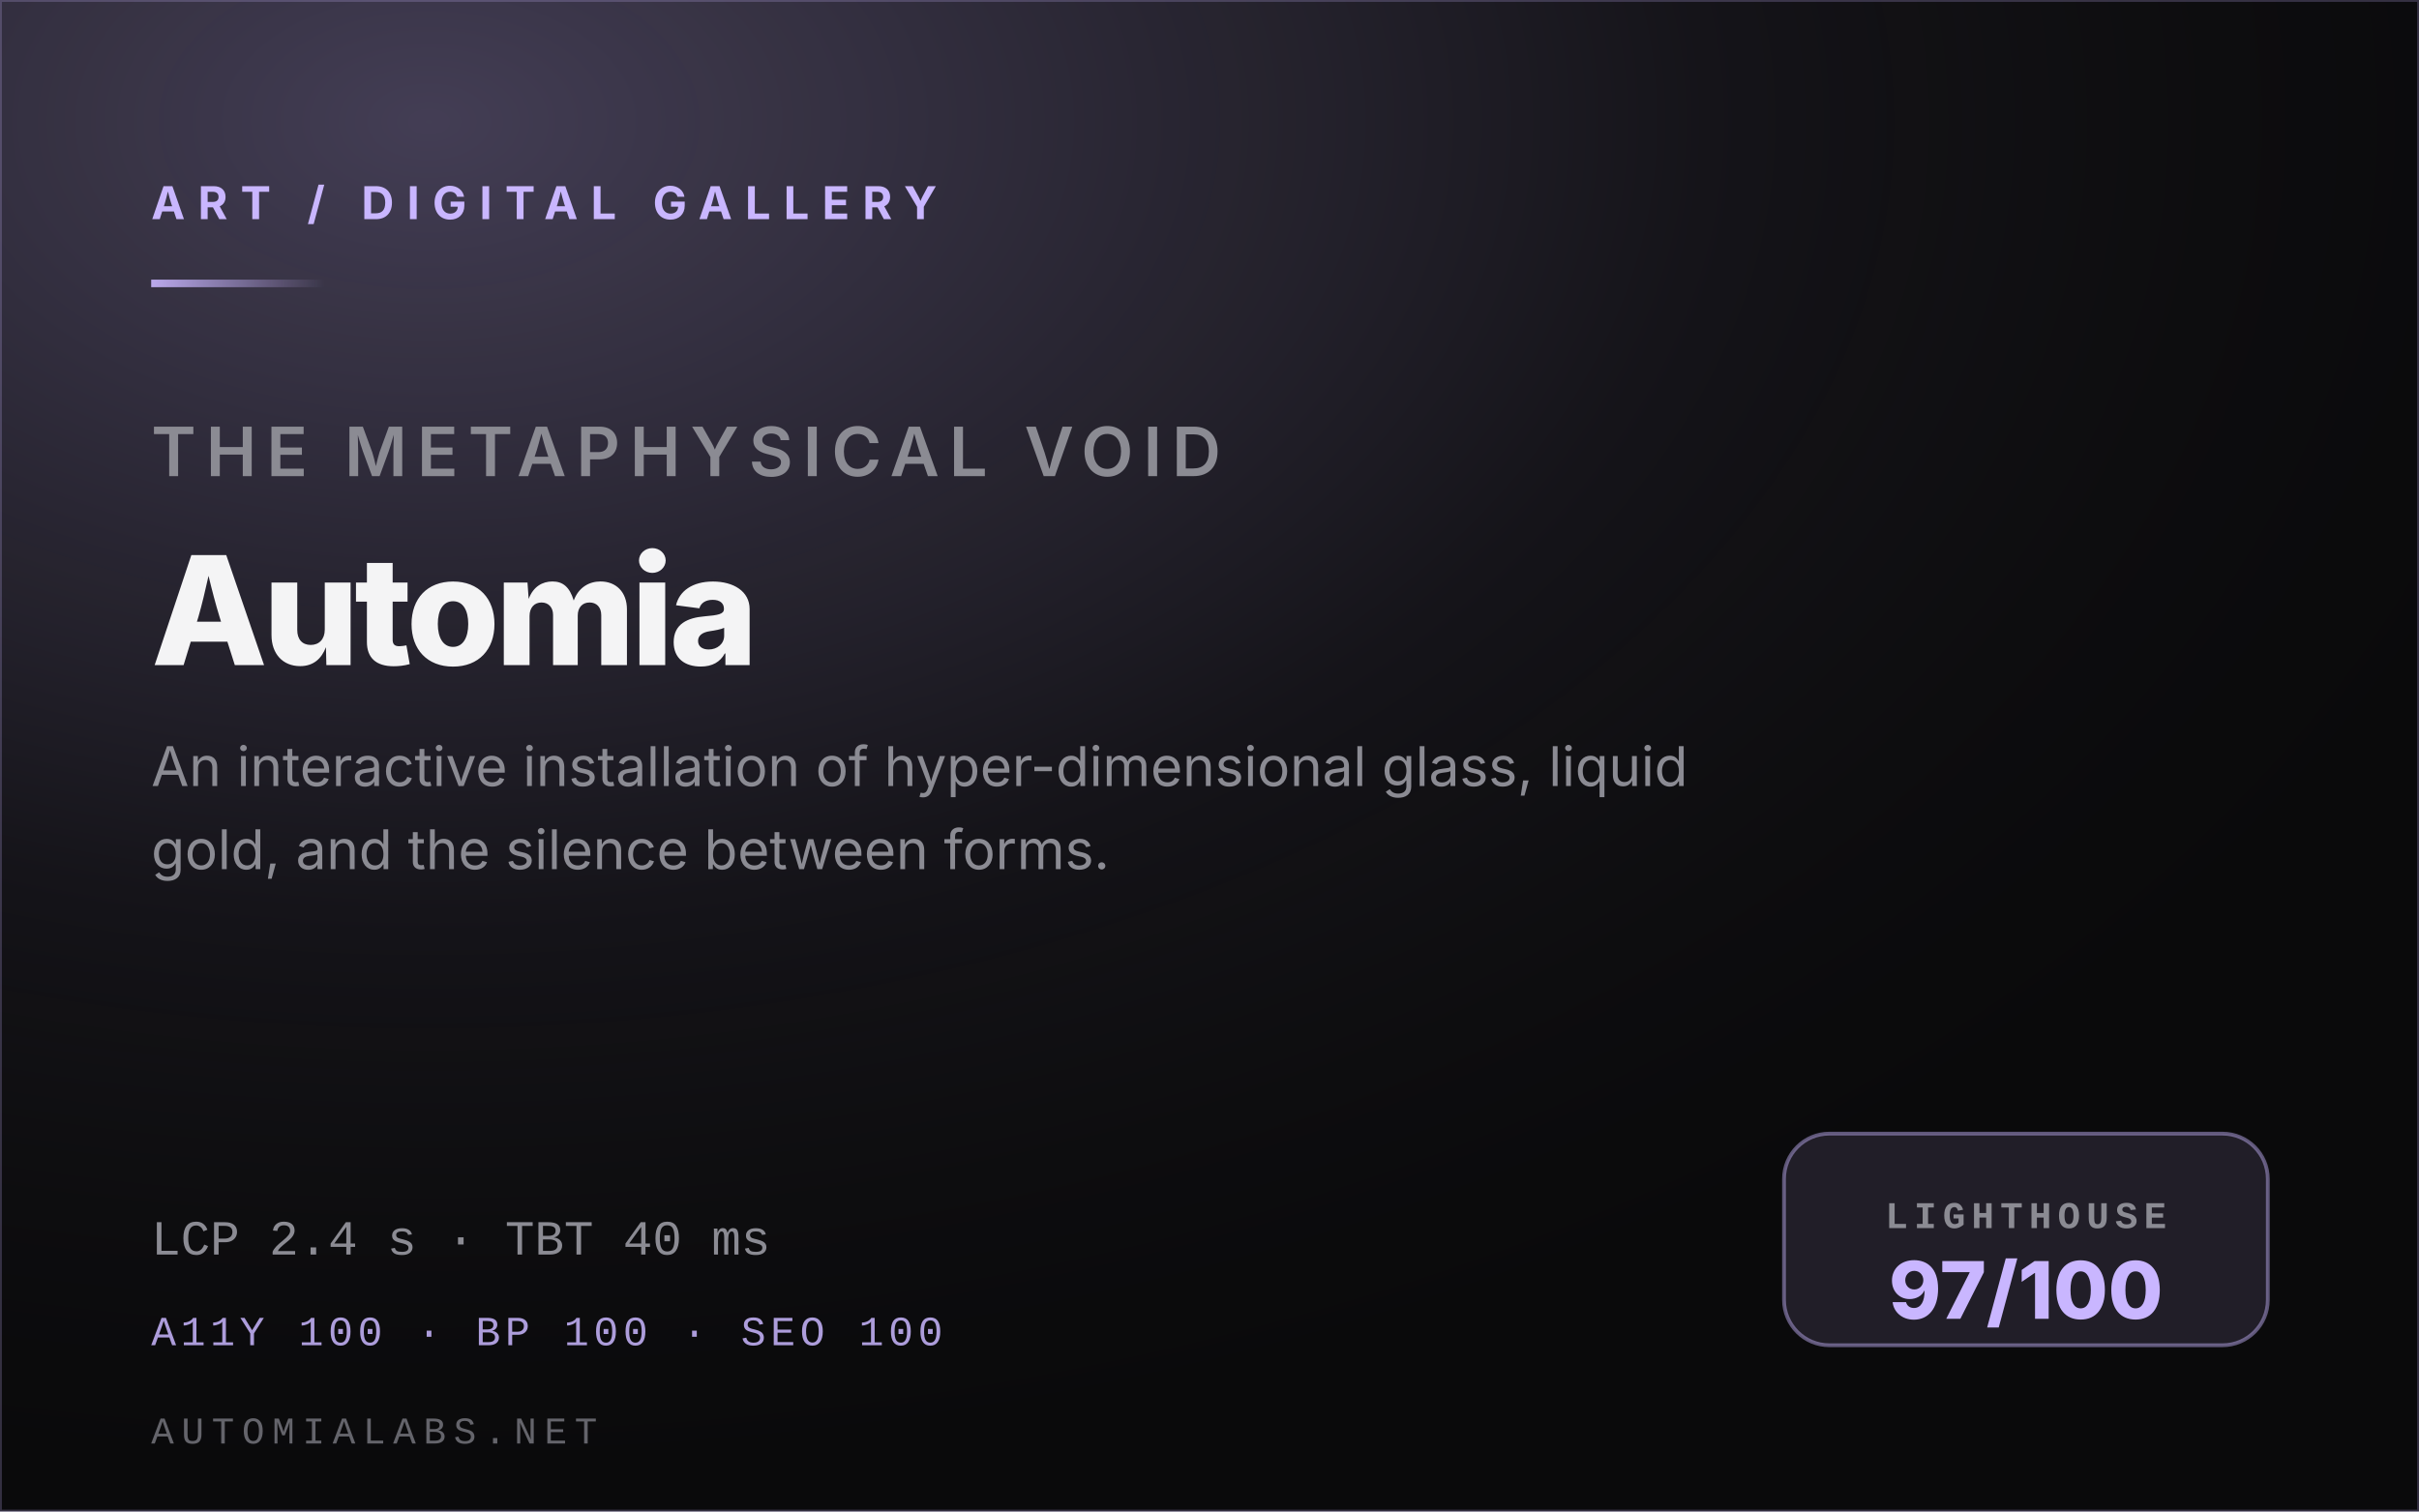
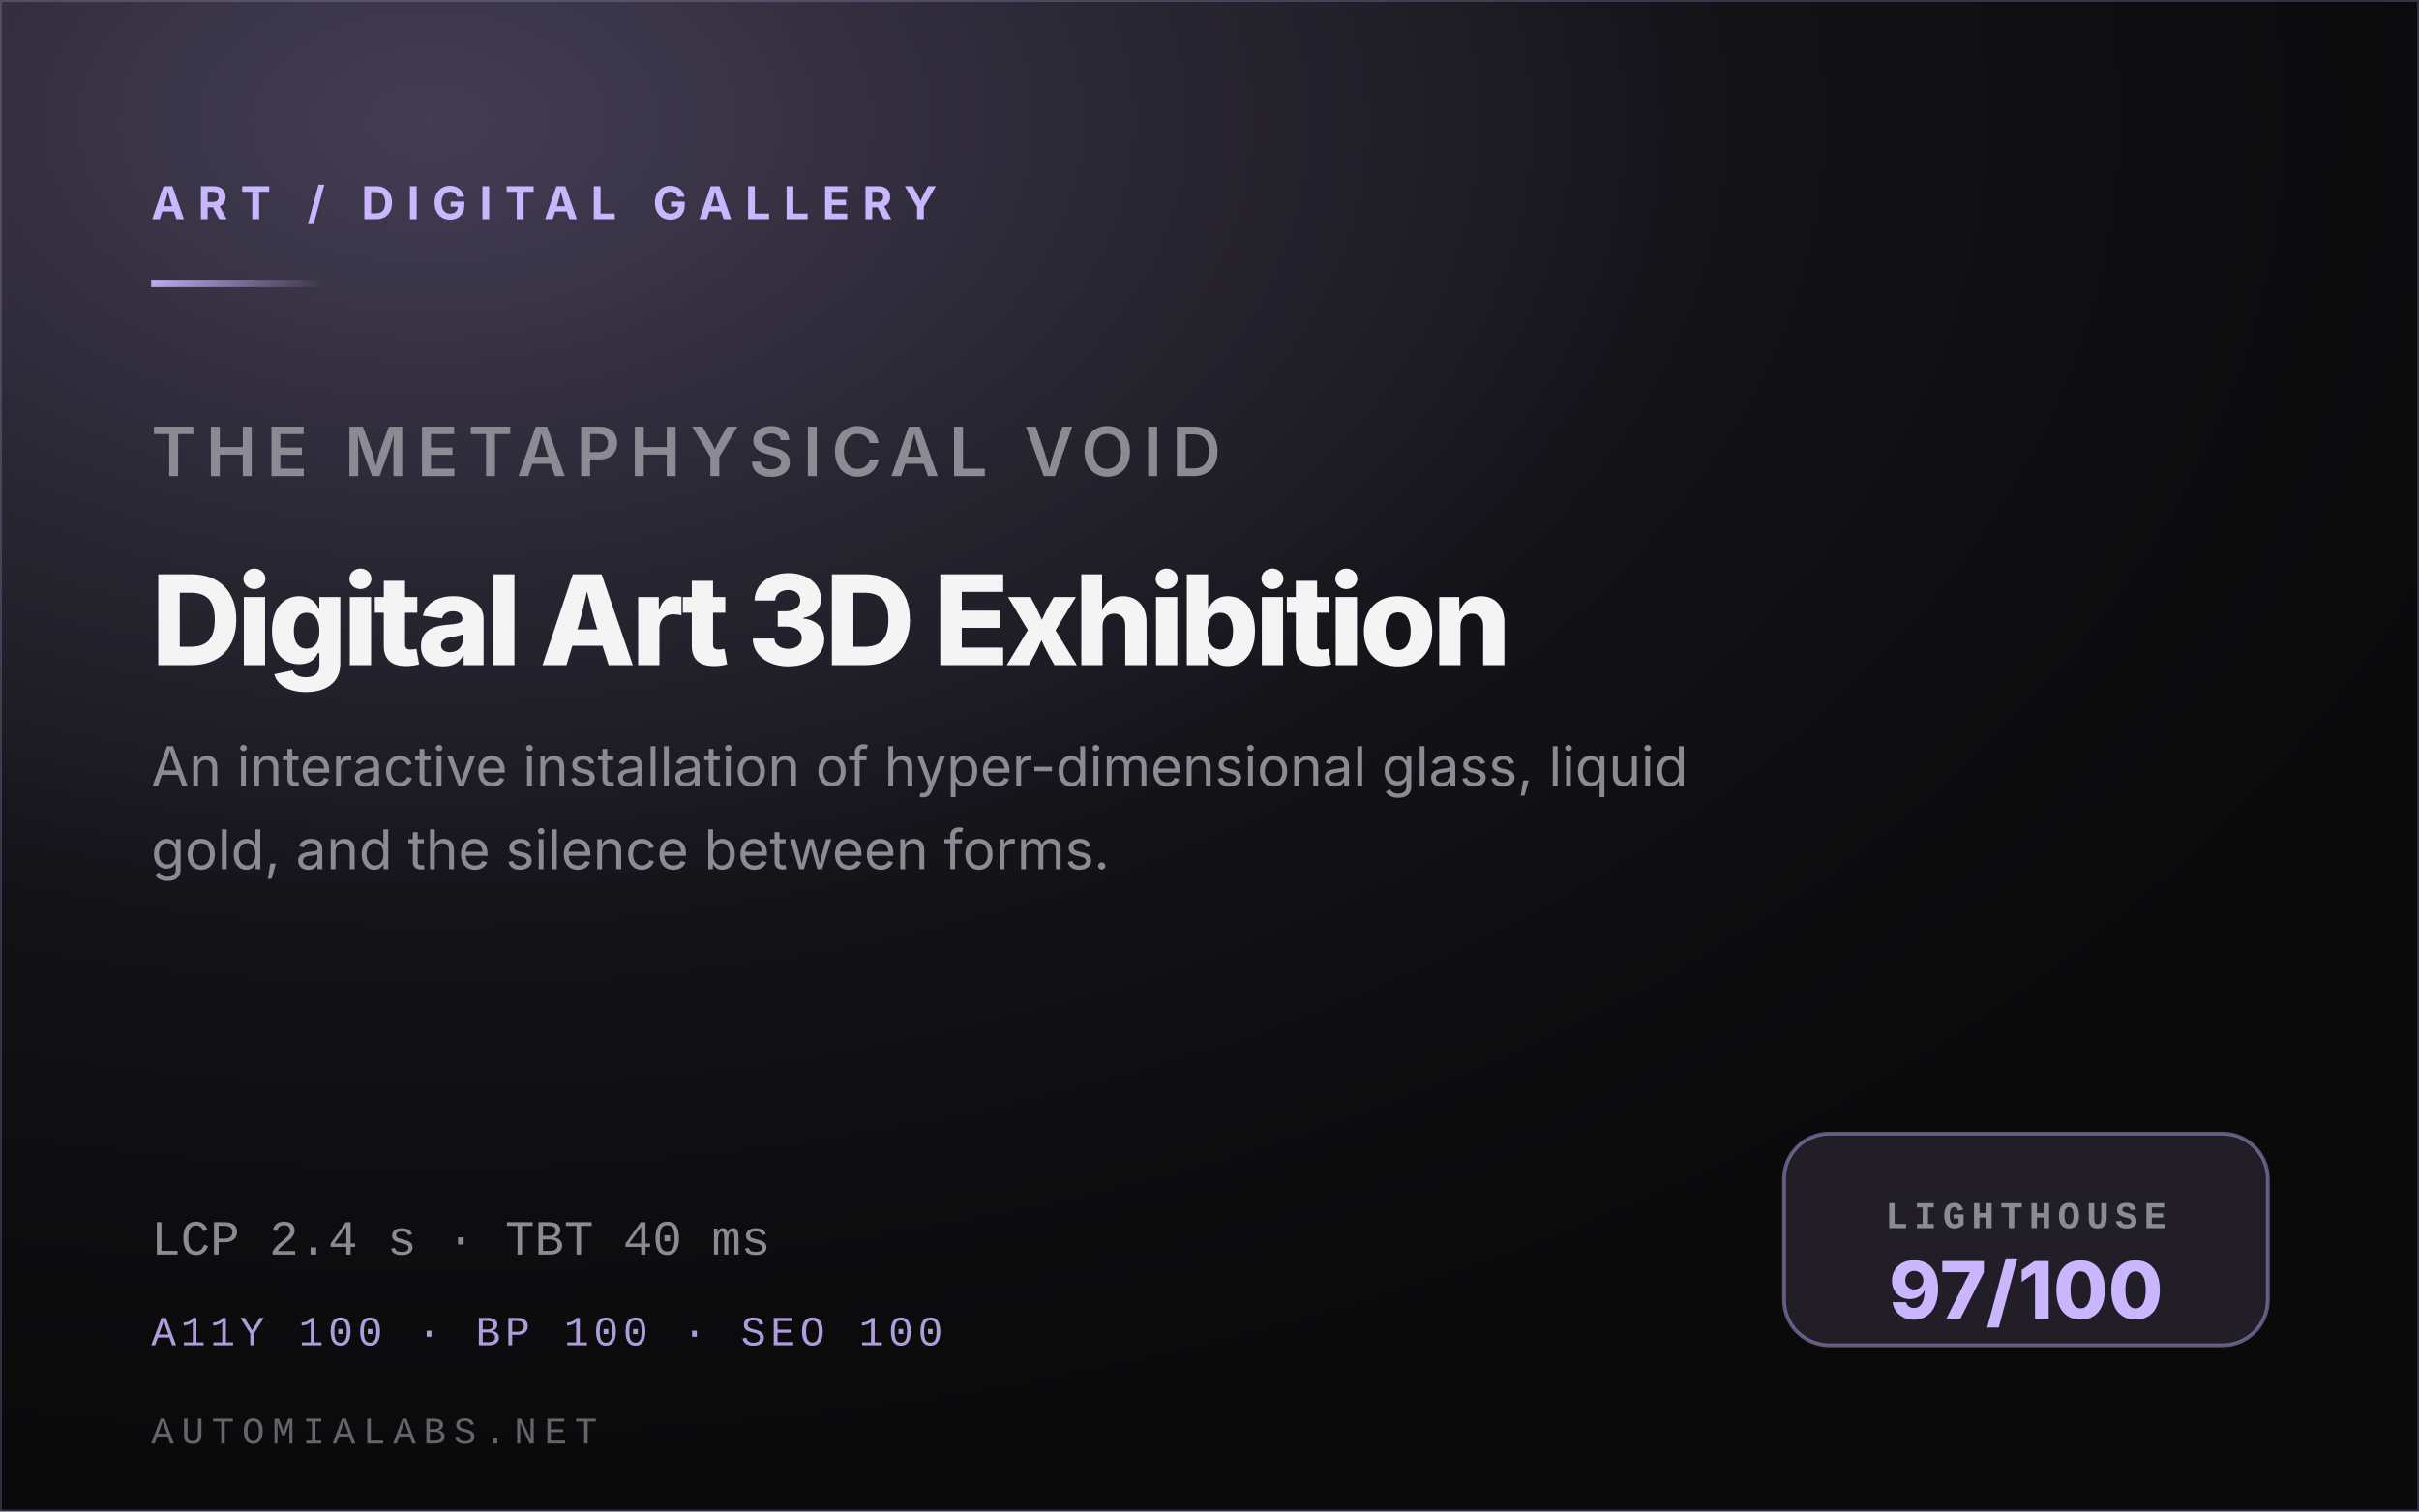
- <svg xmlns="http://www.w3.org/2000/svg" width="640" height="400" viewBox="0 0 640 400" role="img" aria-label="The Metaphysical Void — Automia">
+ <svg xmlns="http://www.w3.org/2000/svg" width="640" height="400" viewBox="0 0 640 400" role="img" aria-label="The Metaphysical Void — Digital Art 3D Exhibition">
  <defs>
    <radialGradient id="g" cx="18%" cy="8%" r="95%">
      <stop offset="0%" stop-color="#c9b6ff" stop-opacity="0.30" />
      <stop offset="55%" stop-color="#c9b6ff" stop-opacity="0.06" />
      <stop offset="100%" stop-color="#0a0a0b" stop-opacity="0" />
    </radialGradient>
    <linearGradient id="line" x1="0" y1="0" x2="1" y2="0">
      <stop offset="0%" stop-color="#c9b6ff" stop-opacity="0.9" />
      <stop offset="100%" stop-color="#c9b6ff" stop-opacity="0" />
    </linearGradient>
  </defs>
  <rect width="640" height="400" fill="#0a0a0b" />
  <rect width="640" height="400" fill="url(#g)" />
  <rect x="0" y="0" width="640" height="400" fill="none" stroke="#c9b6ff" stroke-opacity="0.22" />
  <text x="40" y="58" font-family="Inter, -apple-system, 'Segoe UI', Helvetica, Arial, sans-serif" font-size="12" font-weight="700" letter-spacing="3.4" fill="#c9b6ff">ART / DIGITAL GALLERY</text>
  <rect x="40" y="74" width="46" height="2" fill="url(#line)" />
  <text x="40" y="126" font-family="Inter, -apple-system, 'Segoe UI', Helvetica, Arial, sans-serif" font-size="18" font-weight="600" letter-spacing="2.6" fill="#8b8b93">THE METAPHYSICAL VOID</text>
-   <text x="40" y="176" font-family="Inter, -apple-system, 'Segoe UI', Helvetica, Arial, sans-serif" font-size="40" font-weight="800" letter-spacing="-1.2" fill="#f4f4f5">Automia</text>
+   <text x="40" y="176" font-family="Inter, -apple-system, 'Segoe UI', Helvetica, Arial, sans-serif" font-size="33" font-weight="800" letter-spacing="-1.2" fill="#f4f4f5">Digital Art 3D Exhibition</text>
  <text x="40" y="208" font-family="Inter, -apple-system, 'Segoe UI', Helvetica, Arial, sans-serif" font-size="14.5" fill="#8b8b93">An interactive installation of hyper-dimensional glass, liquid</text>
  <text x="40" y="230" font-family="Inter, -apple-system, 'Segoe UI', Helvetica, Arial, sans-serif" font-size="14.5" fill="#8b8b93">gold, and the silence between forms.</text>
  <rect x="472" y="300" width="128" height="56" rx="12" fill="#c9b6ff" fill-opacity="0.12" stroke="#c9b6ff" stroke-opacity="0.45" />
  <text x="536" y="325" text-anchor="middle" font-family="'SF Mono', 'Cascadia Mono', Consolas, 'Courier New', monospace" font-size="10" font-weight="600" letter-spacing="1.6" fill="#8b8b93">LIGHTHOUSE</text>
  <text x="536" y="349" text-anchor="middle" font-family="Inter, -apple-system, 'Segoe UI', Helvetica, Arial, sans-serif" font-size="21" font-weight="800" fill="#c9b6ff">97/100</text>
  <text x="40" y="332" font-family="'SF Mono', 'Cascadia Mono', Consolas, 'Courier New', monospace" font-size="13" fill="#8b8b93">LCP 2.4 s   ·   TBT 40 ms</text>
  <text x="40" y="356" font-family="'SF Mono', 'Cascadia Mono', Consolas, 'Courier New', monospace" font-size="11" letter-spacing="1.2" fill="#c9b6ff" fill-opacity="0.85">A11Y 100  ·  BP 100  ·  SEO 100</text>
  <text x="40" y="382" font-family="'SF Mono', 'Cascadia Mono', Consolas, 'Courier New', monospace" font-size="10" letter-spacing="2" fill="#8b8b93" fill-opacity="0.7">AUTOMIALABS.NET</text>
</svg>
